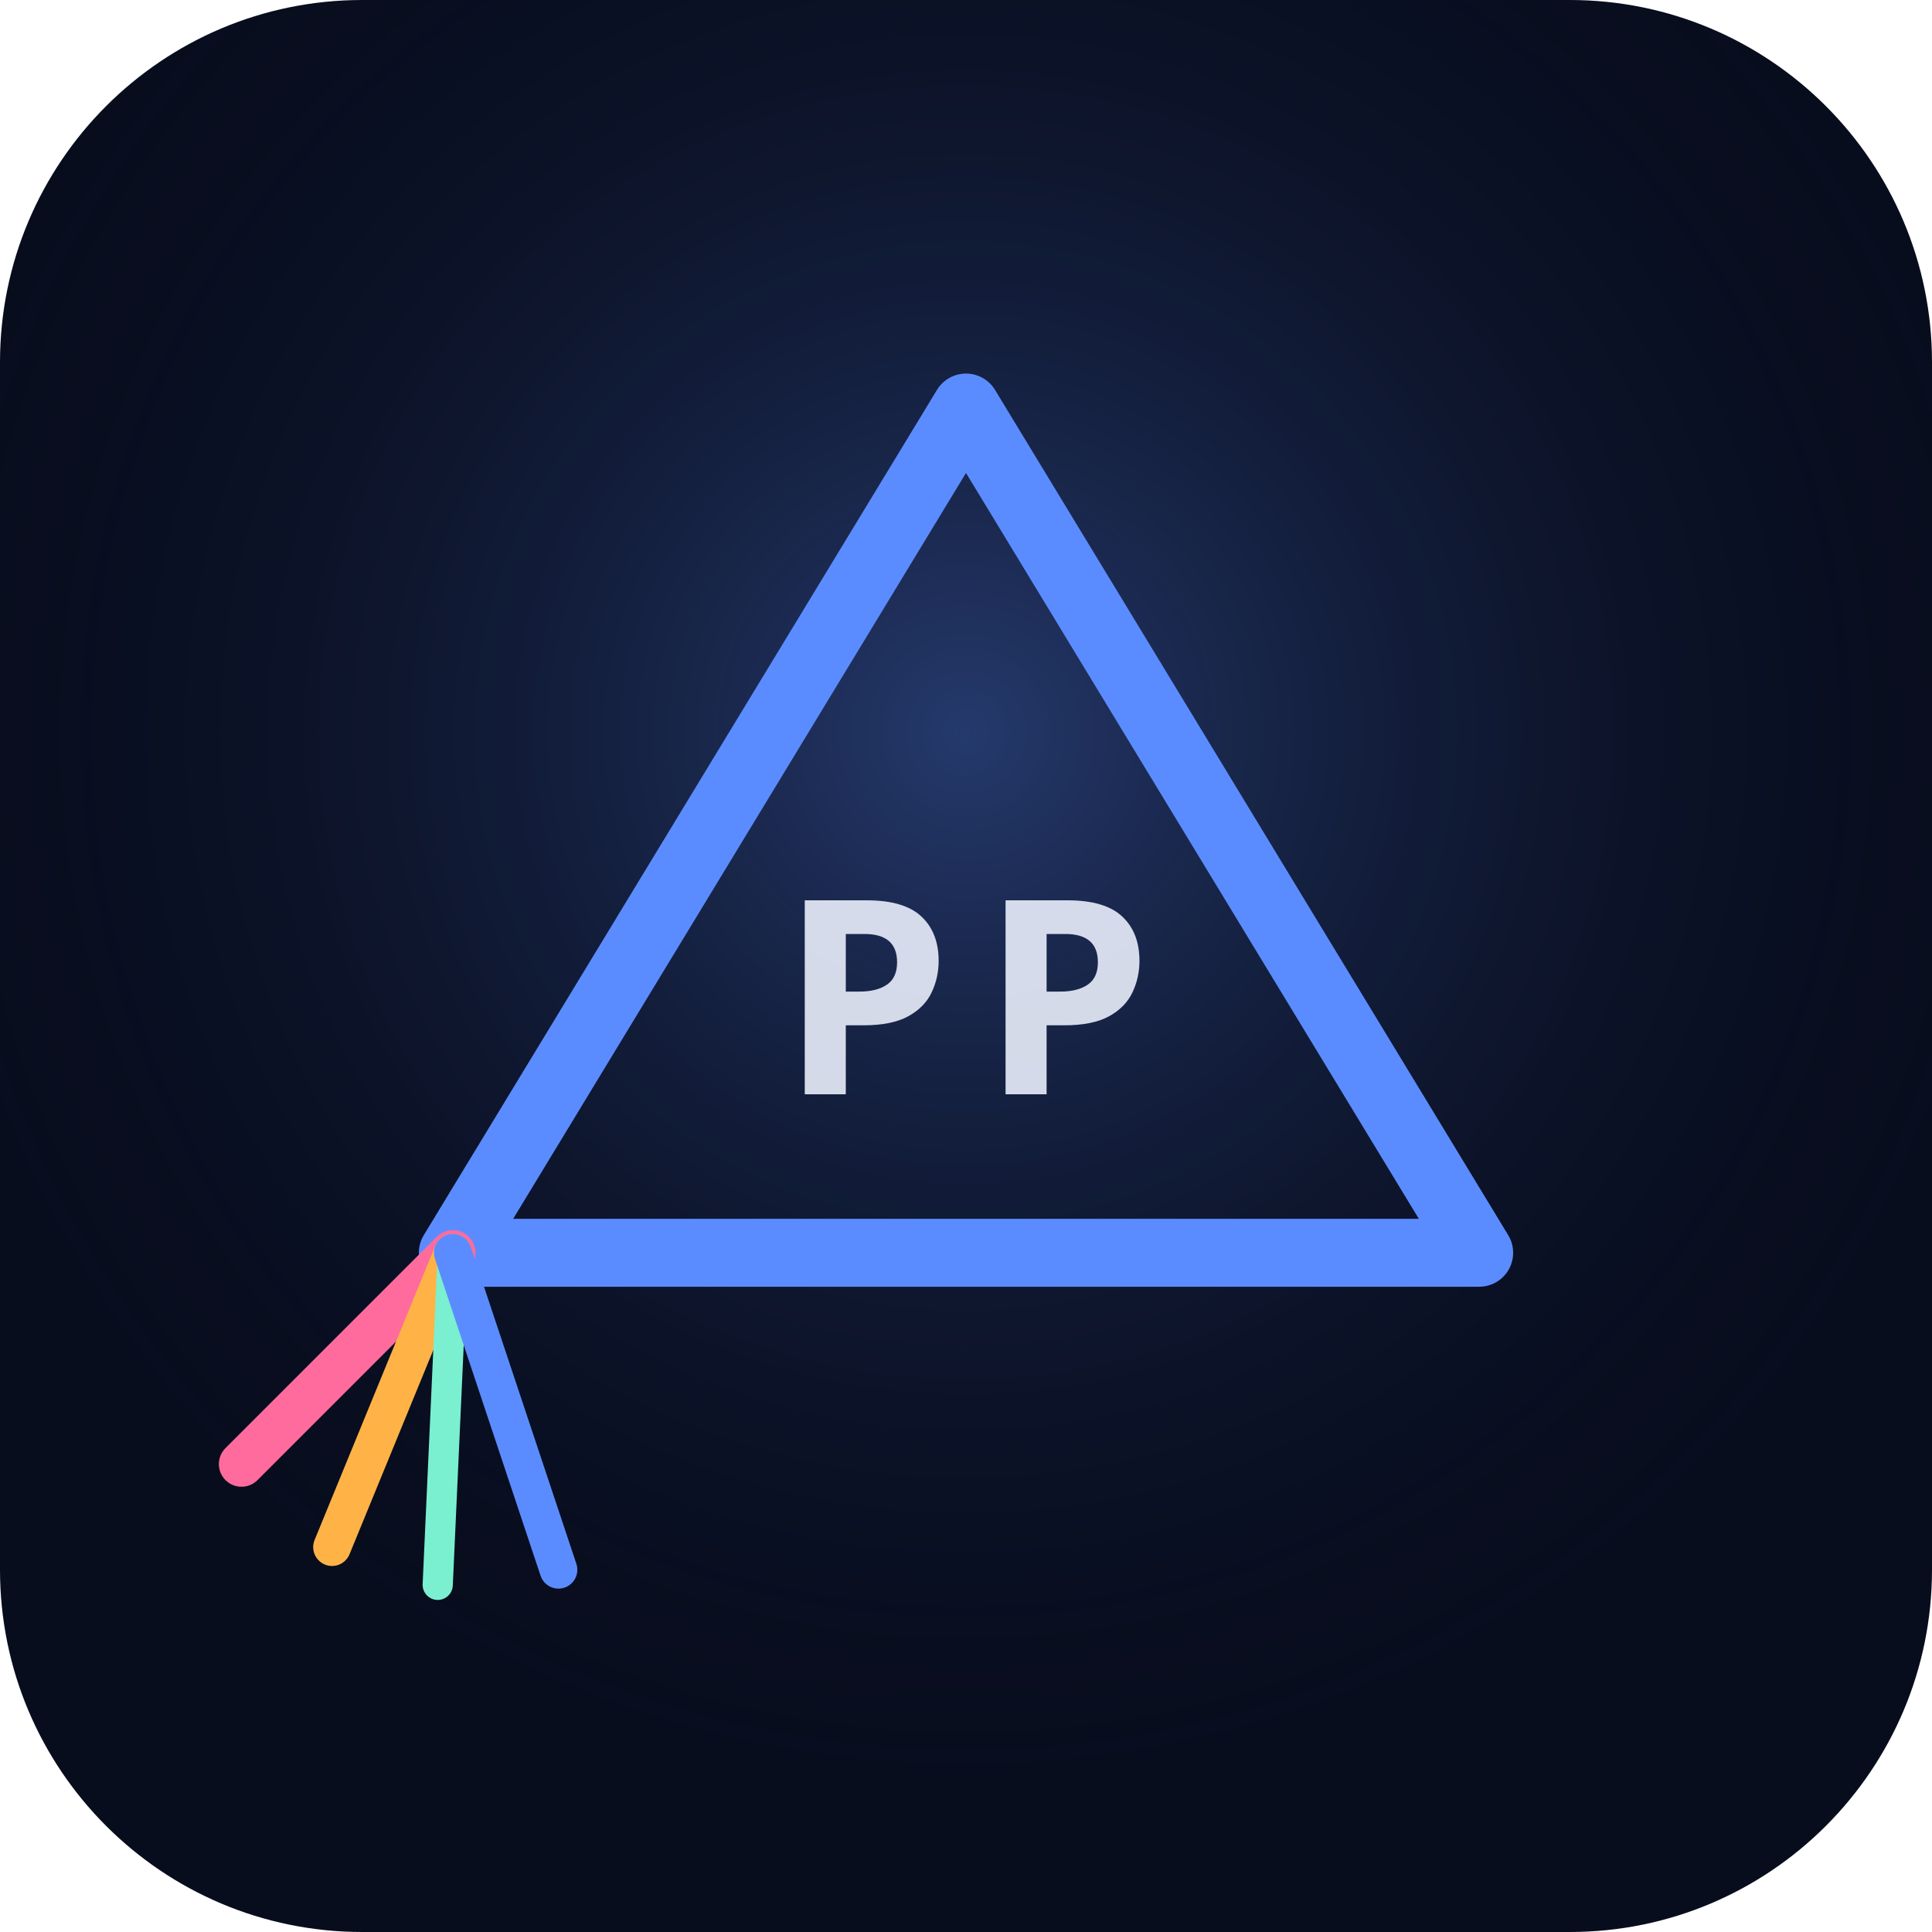
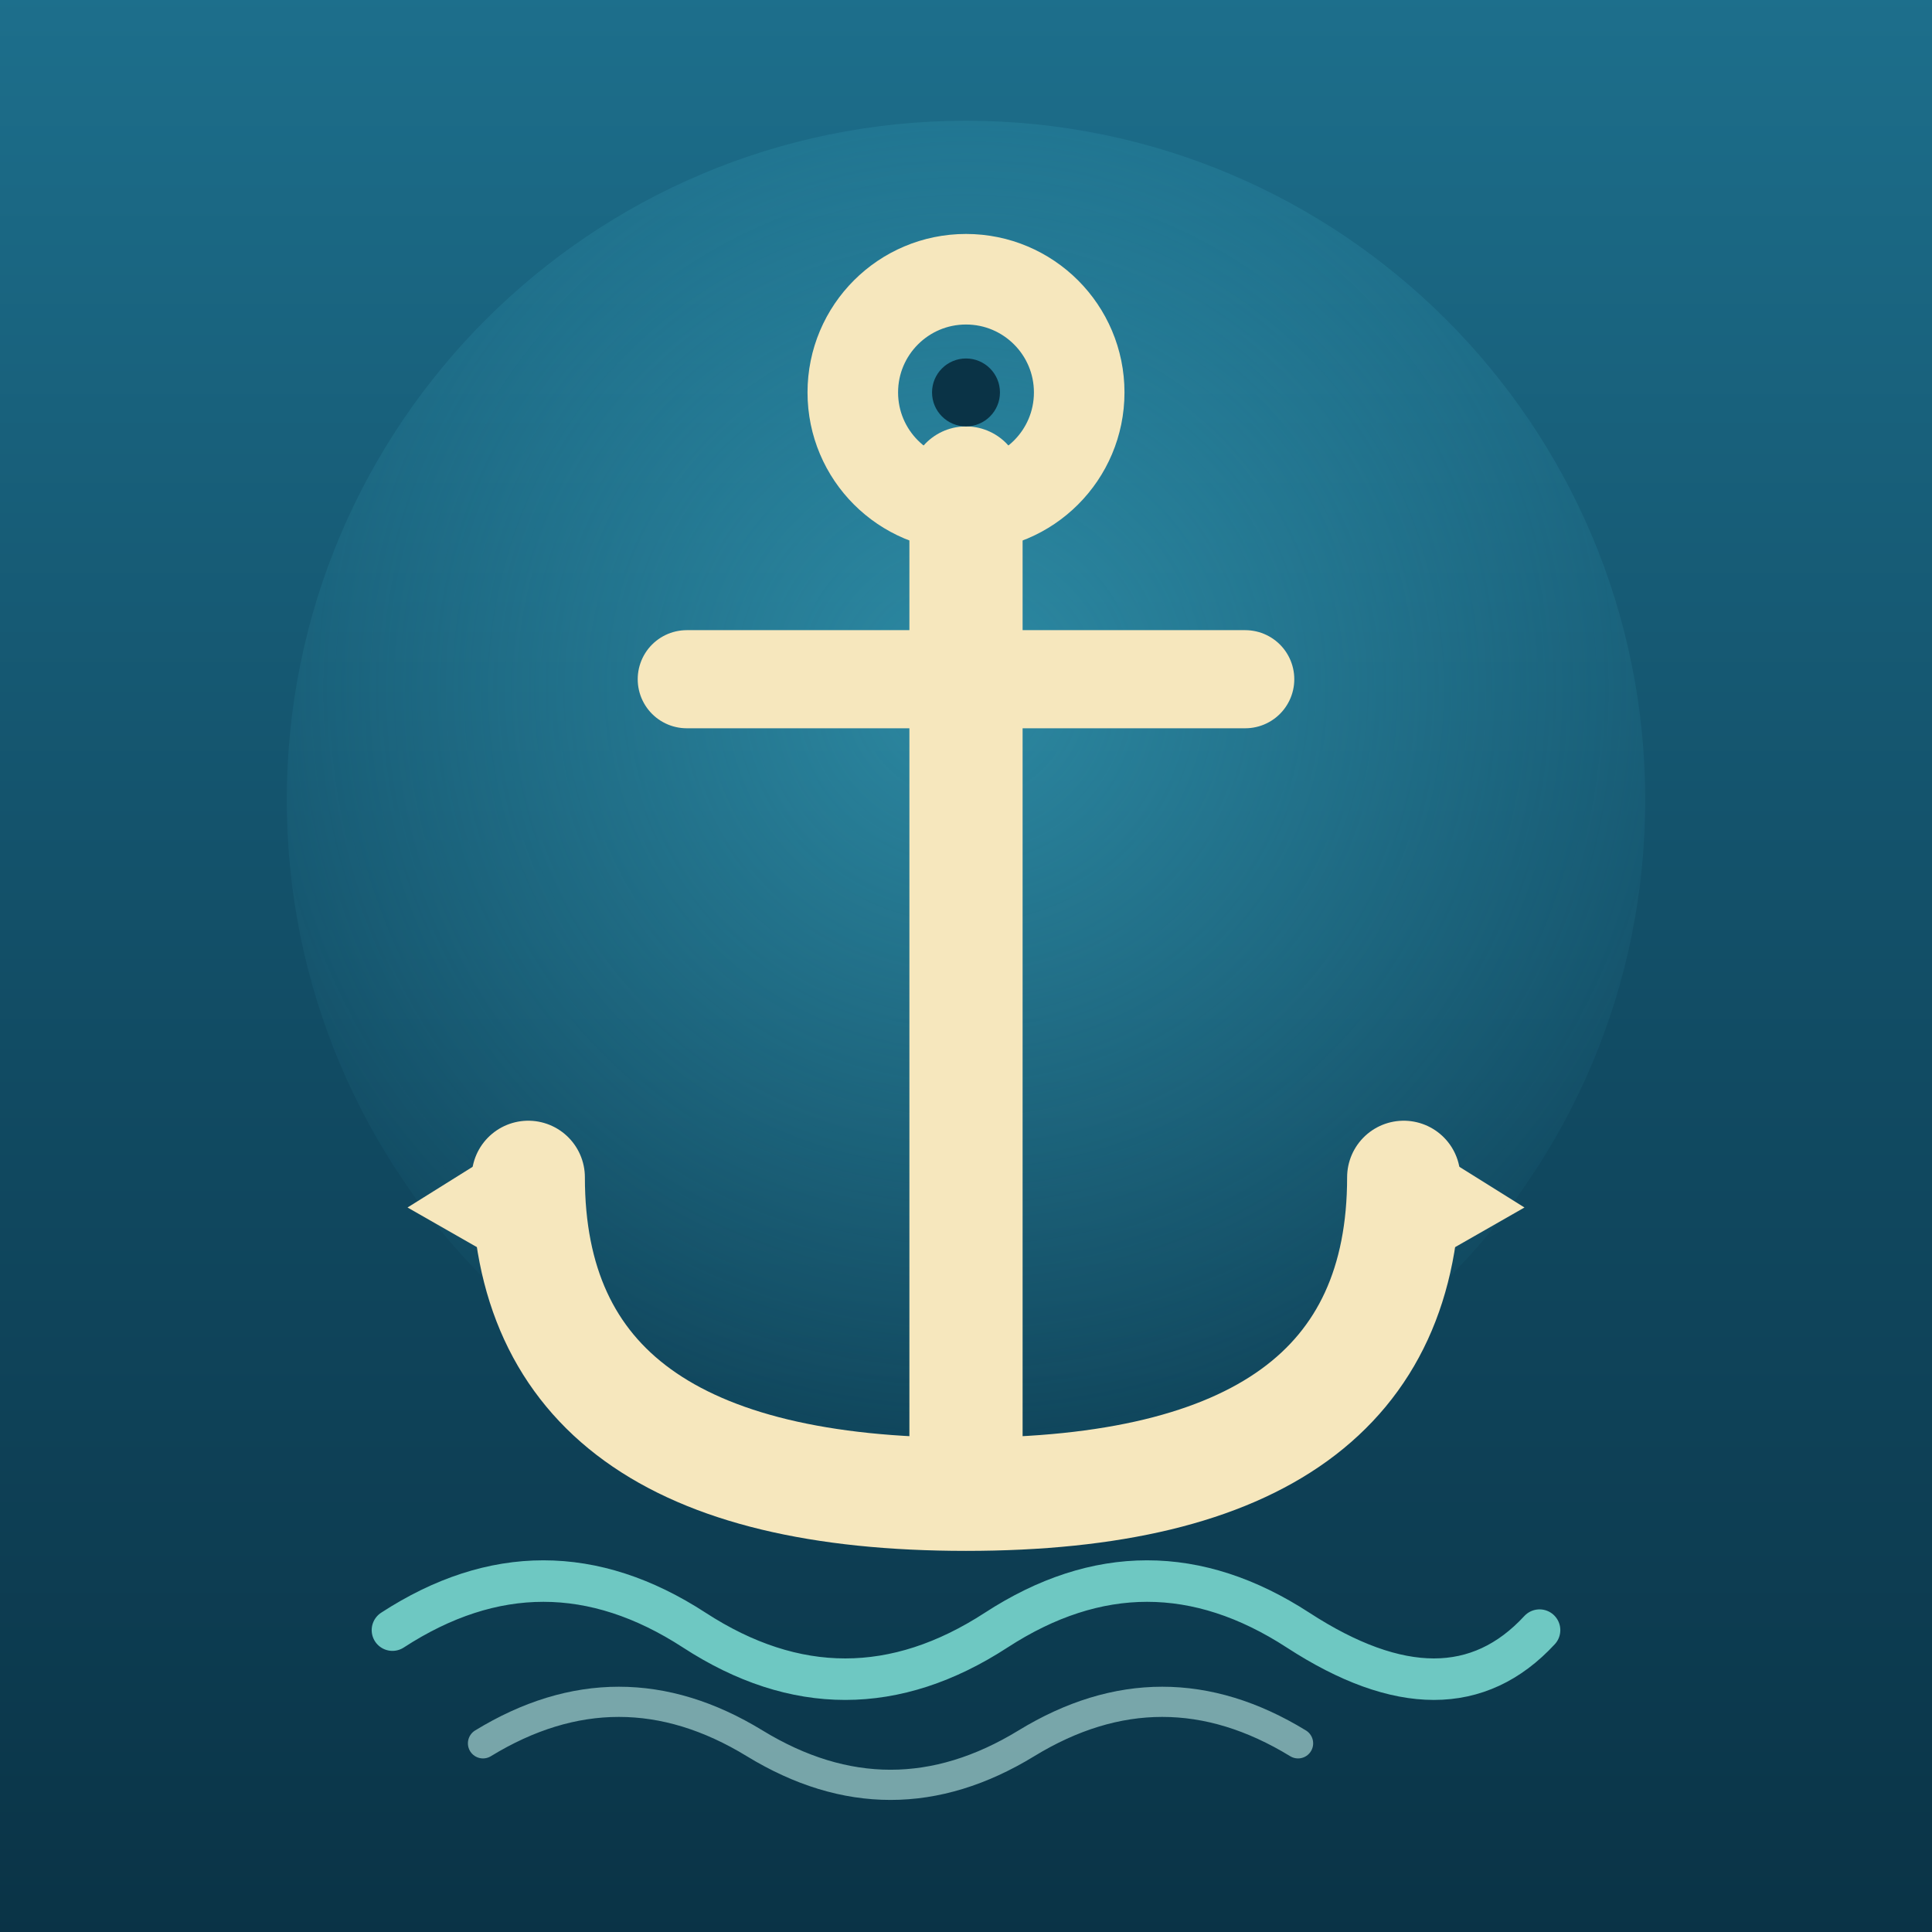
<svg xmlns="http://www.w3.org/2000/svg" viewBox="0 0 512 512">
-   <rect width="512" height="512" rx="96" fill="#080d1e" />
-   <radialGradient id="g" cx="50%" cy="38%" r="55%">
-     <stop offset="0%" stop-color="#5b8cff" stop-opacity="0.35" />
-     <stop offset="100%" stop-color="#080d1e" stop-opacity="0" />
-   </radialGradient>
-   <rect width="512" height="512" rx="96" fill="url(#g)" />
-   <polygon points="256,108 392,332 120,332" fill="none" stroke="#5b8cff" stroke-width="18" stroke-linejoin="round" />
-   <line x1="120" y1="332" x2="64" y2="388" stroke="#ff6b9d" stroke-width="12" stroke-linecap="round" />
-   <line x1="120" y1="332" x2="88" y2="410" stroke="#ffb347" stroke-width="10" stroke-linecap="round" />
-   <line x1="120" y1="332" x2="116" y2="420" stroke="#7af0d0" stroke-width="8" stroke-linecap="round" />
-   <line x1="120" y1="332" x2="148" y2="416" stroke="#5b8cff" stroke-width="10" stroke-linecap="round" />
-   <circle cx="256" cy="108" r="8" fill="#5b8cff" opacity="0.9" />
-   <text x="256" y="290" text-anchor="middle" font-family="system-ui,sans-serif" font-weight="900" font-size="72" letter-spacing="8" fill="#eef2ff" opacity="0.88">PP</text>
+   <defs>
+     <linearGradient id="sea" x1="0" y1="0" x2="0" y2="1">
+       <stop offset="0" stop-color="#1d6f8c" />
+       <stop offset="0.55" stop-color="#114b63" />
+       <stop offset="1" stop-color="#0a3346" />
+     </linearGradient>
+     <radialGradient id="glow" cx="0.5" cy="0.42" r="0.6">
+       <stop offset="0" stop-color="#3fb0c9" stop-opacity="0.55" />
+       <stop offset="1" stop-color="#3fb0c9" stop-opacity="0" />
+     </radialGradient>
+   </defs>
+   <rect width="512" height="512" fill="url(#sea)" />
+   <circle cx="256" cy="212" r="180" fill="url(#glow)" />
+   <g stroke="#7fe0d6" stroke-width="11" stroke-linecap="round" fill="none" opacity="0.85">
+     <path d="M104 432 q40 -26 80 0 t80 0 t80 0 t64 0" />
+   </g>
+   <g stroke="#bfeee8" stroke-width="8" stroke-linecap="round" fill="none" opacity="0.6">
+     <path d="M128 462 q36 -22 72 0 t72 0 t72 0" />
+   </g>
+   <g fill="none" stroke="#f6e7bd" stroke-width="30" stroke-linecap="round" stroke-linejoin="round">
+     <circle cx="256" cy="104" r="30" stroke-width="24" />
+     <line x1="256" y1="128" x2="256" y2="392" />
+     <line x1="182" y1="180" x2="330" y2="180" stroke-width="26" />
+     <path d="M140 312 Q140 396 256 396 Q372 396 372 312" />
+   </g>
+   <g fill="#f6e7bd">
+     <polygon points="140,300 108,320 150,344" />
+     <polygon points="372,300 404,320 362,344" />
+   </g>
+   <circle cx="256" cy="104" r="9" fill="#0a3346" />
</svg>
